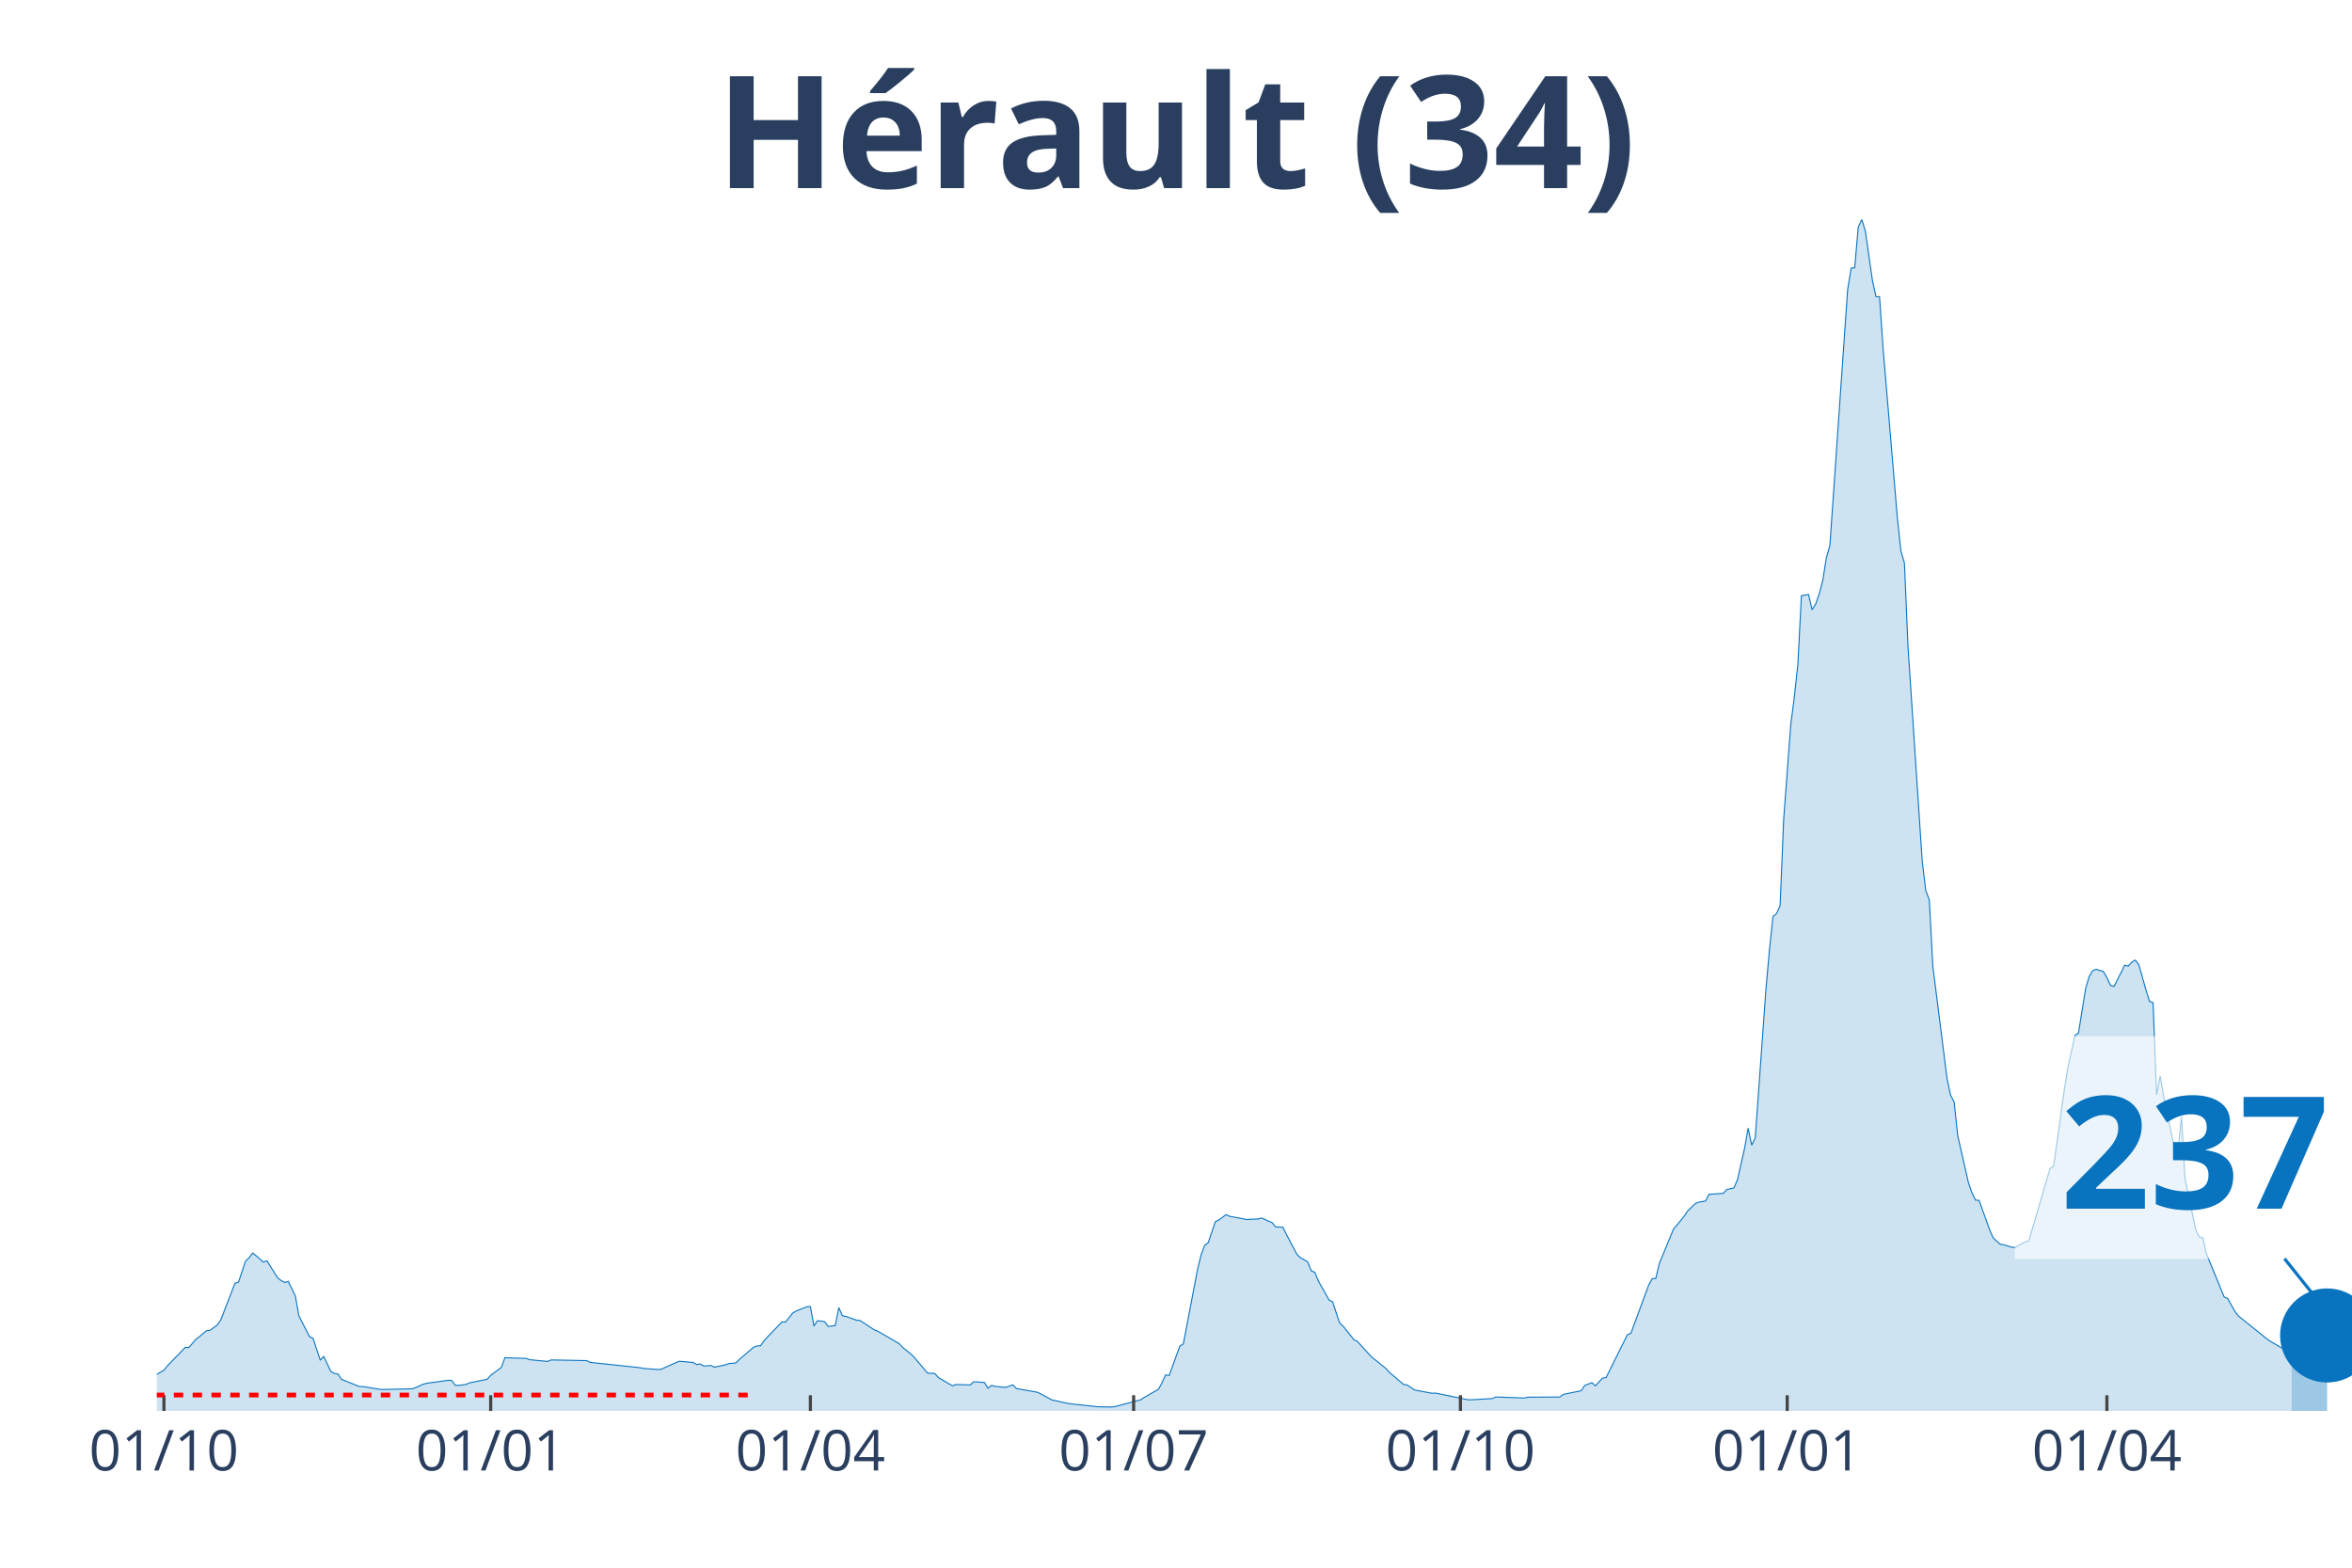
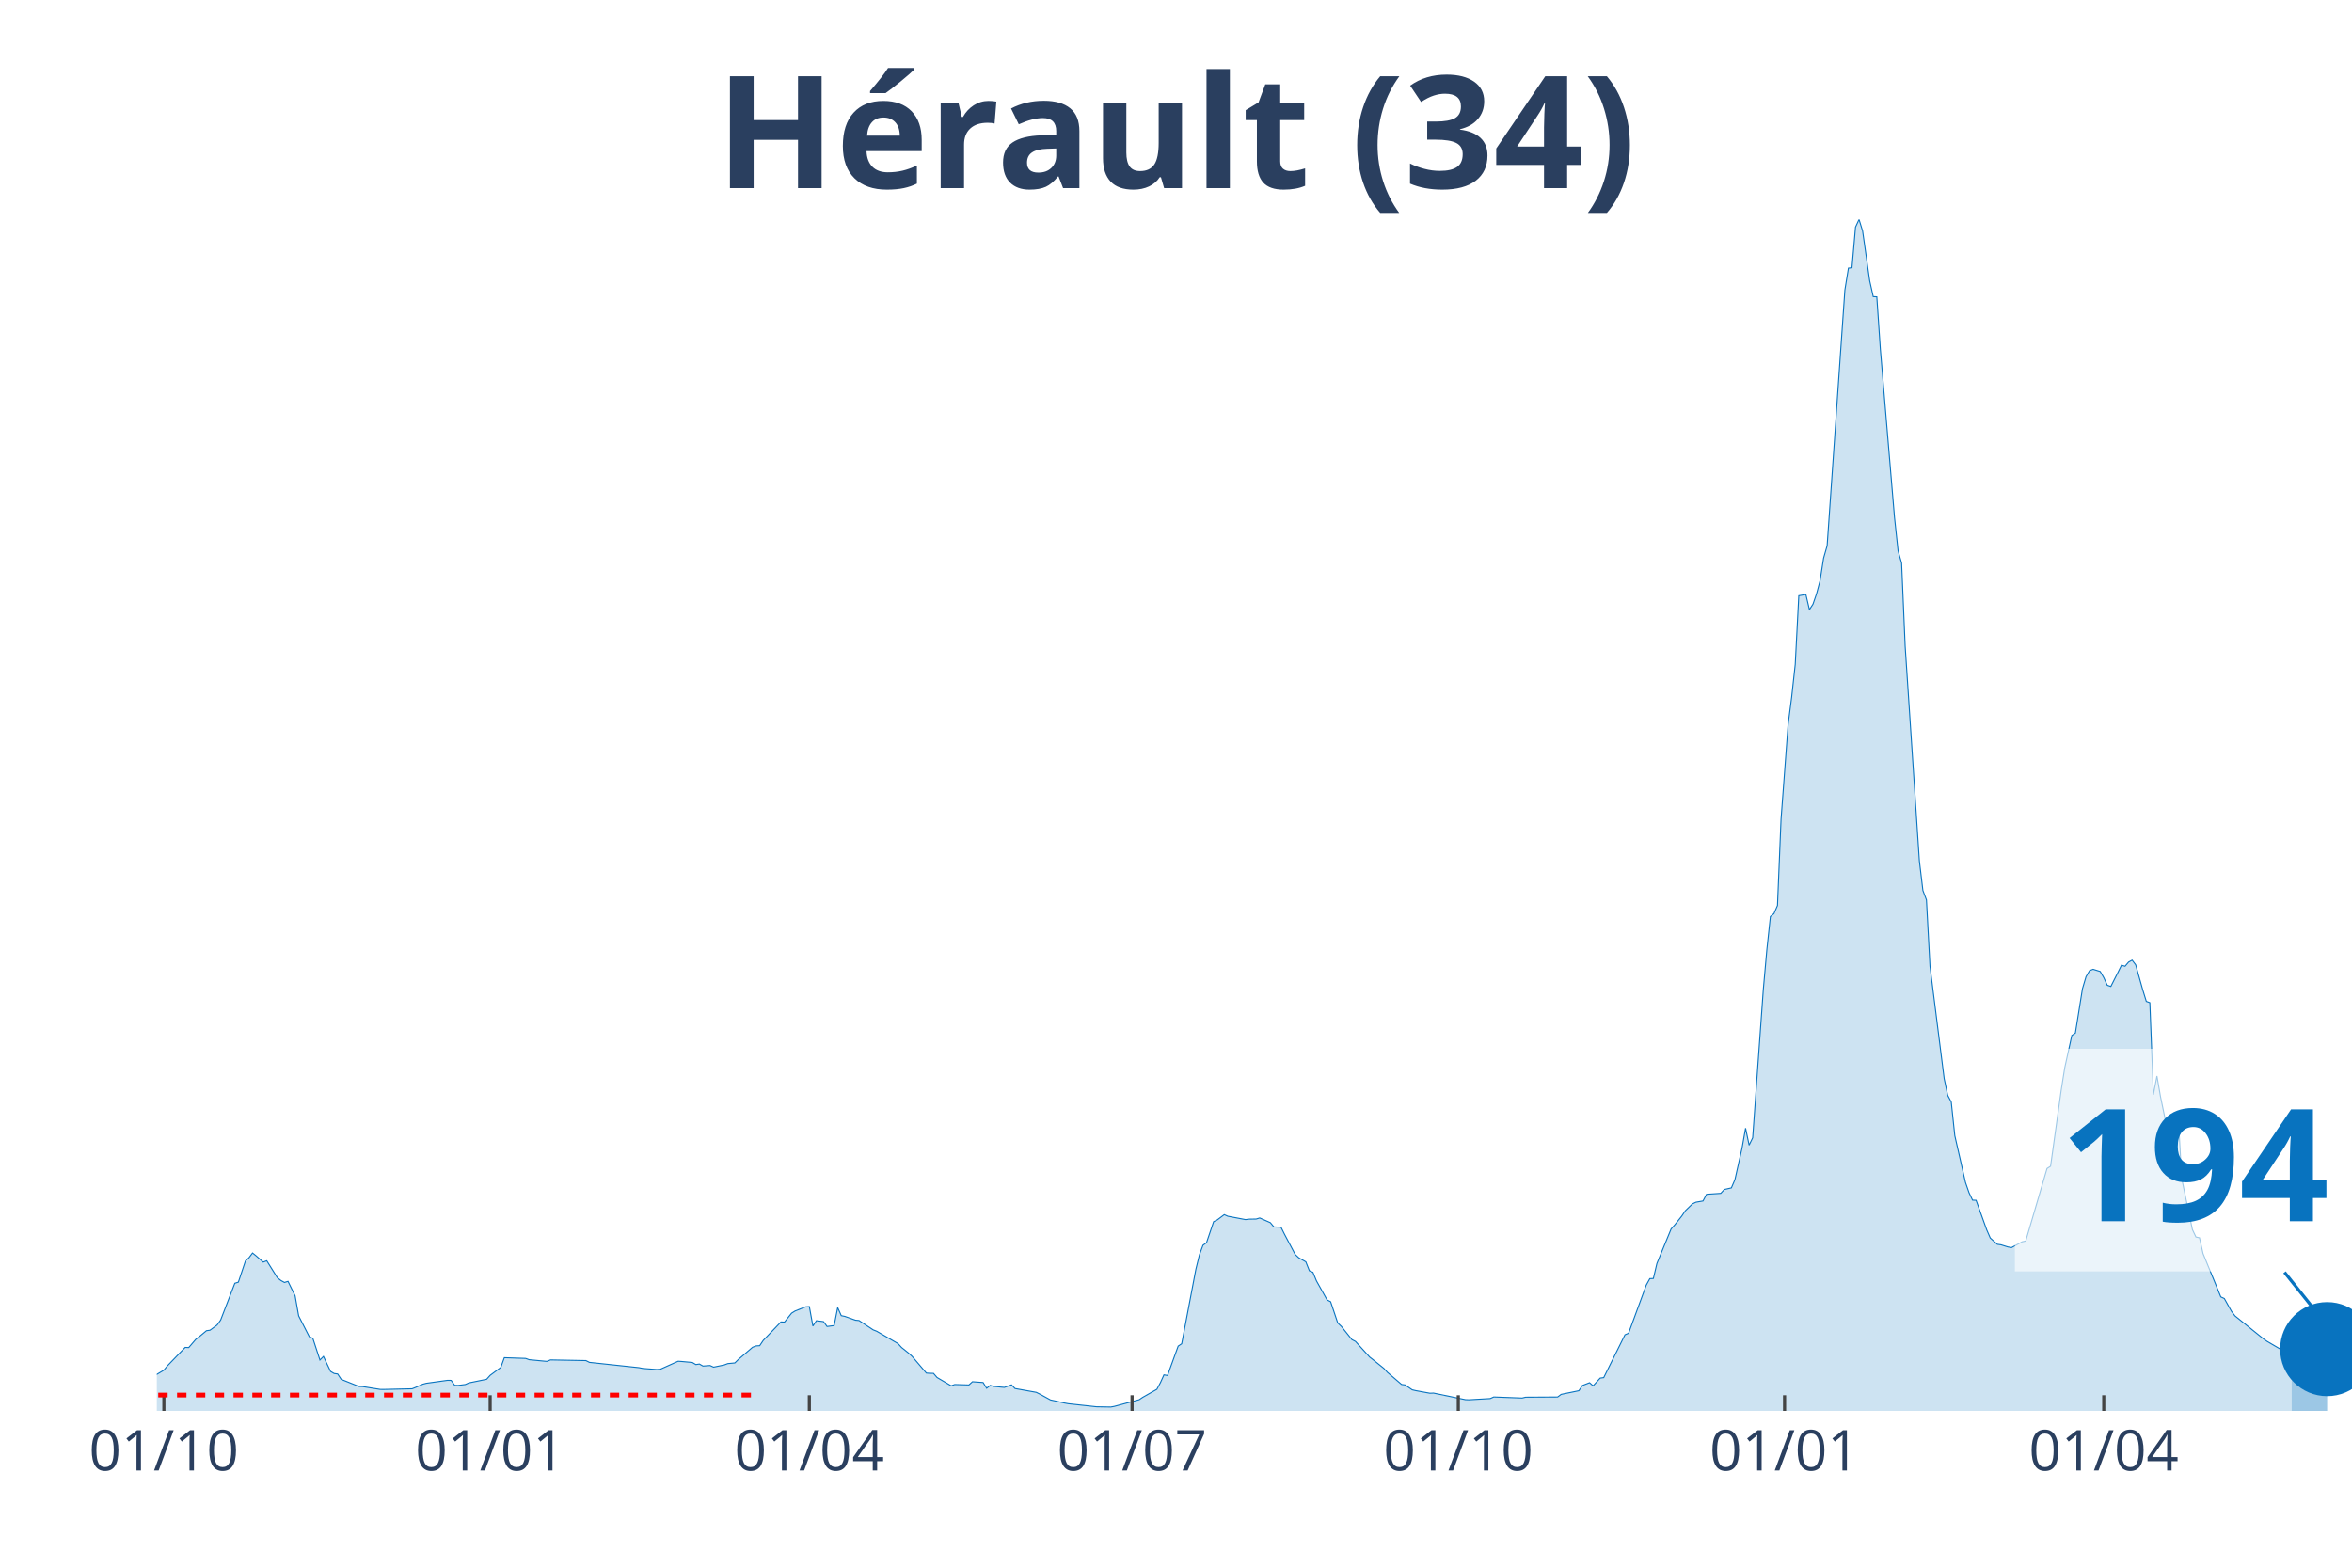
<svg xmlns="http://www.w3.org/2000/svg" class="main-svg" width="1125" height="750" style="" viewBox="0 0 750 500">
  <rect x="0" y="0" width="750" height="500" style="fill: rgb(0, 0, 0); fill-opacity: 0;" />
-   <defs id="defs-c1cffb">
+   <defs id="defs-4fb40a">
    <g class="clips">
-       <clipPath id="clipc1cffbxyplot" class="plotclip">
+       <clipPath id="clip4fb40axyplot" class="plotclip">
        <rect width="700" height="380" />
      </clipPath>
-       <clipPath class="axesclip" id="clipc1cffbx">
+       <clipPath class="axesclip" id="clip4fb40ax">
        <rect x="50" y="0" width="700" height="500" />
      </clipPath>
-       <clipPath class="axesclip" id="clipc1cffby">
+       <clipPath class="axesclip" id="clip4fb40ay">
        <rect x="0" y="70" width="750" height="380" />
      </clipPath>
-       <clipPath class="axesclip" id="clipc1cffbxy">
+       <clipPath class="axesclip" id="clip4fb40axy">
        <rect x="50" y="70" width="700" height="380" />
      </clipPath>
    </g>
    <g class="gradients" />
  </defs>
  <g class="bglayer">
    <rect class="bg" x="50" y="70" width="700" height="380" style="fill: rgb(0, 0, 0); fill-opacity: 0; stroke-width: 0;" />
  </g>
  <g class="layer-below">
    <g class="imagelayer" />
    <g class="shapelayer" />
  </g>
  <g class="cartesianlayer">
    <g class="subplot xy">
      <g class="layer-subplot">
        <g class="shapelayer" />
        <g class="imagelayer" />
      </g>
      <g class="gridlayer">
        <g class="x">
-           <path class="xgrid crisp" transform="translate(52.27,0)" d="M0,70v380" style="stroke: rgb(255, 255, 255); stroke-opacity: 1; stroke-width: 1px;" />
-           <path class="xgrid crisp" transform="translate(156.47,0)" d="M0,70v380" style="stroke: rgb(255, 255, 255); stroke-opacity: 1; stroke-width: 1px;" />
-           <path class="xgrid crisp" transform="translate(258.41,0)" d="M0,70v380" style="stroke: rgb(255, 255, 255); stroke-opacity: 1; stroke-width: 1px;" />
-           <path class="xgrid crisp" transform="translate(361.49,0)" d="M0,70v380" style="stroke: rgb(255, 255, 255); stroke-opacity: 1; stroke-width: 1px;" />
-           <path class="xgrid crisp" transform="translate(465.7,0)" d="M0,70v380" style="stroke: rgb(255, 255, 255); stroke-opacity: 1; stroke-width: 1px;" />
-           <path class="xgrid crisp" transform="translate(569.9,0)" d="M0,70v380" style="stroke: rgb(255, 255, 255); stroke-opacity: 1; stroke-width: 1px;" />
-           <path class="xgrid crisp" transform="translate(671.84,0)" d="M0,70v380" style="stroke: rgb(255, 255, 255); stroke-opacity: 1; stroke-width: 1px;" />
+           <path class="xgrid crisp" transform="translate(52.26,0)" d="M0,70v380" style="stroke: rgb(255, 255, 255); stroke-opacity: 1; stroke-width: 1px;" />
+           <path class="xgrid crisp" transform="translate(156.3,0)" d="M0,70v380" style="stroke: rgb(255, 255, 255); stroke-opacity: 1; stroke-width: 1px;" />
+           <path class="xgrid crisp" transform="translate(258.08,0)" d="M0,70v380" style="stroke: rgb(255, 255, 255); stroke-opacity: 1; stroke-width: 1px;" />
+           <path class="xgrid crisp" transform="translate(360.99,0)" d="M0,70v380" style="stroke: rgb(255, 255, 255); stroke-opacity: 1; stroke-width: 1px;" />
+           <path class="xgrid crisp" transform="translate(465.02,0)" d="M0,70v380" style="stroke: rgb(255, 255, 255); stroke-opacity: 1; stroke-width: 1px;" />
+           <path class="xgrid crisp" transform="translate(569.06,0)" d="M0,70v380" style="stroke: rgb(255, 255, 255); stroke-opacity: 1; stroke-width: 1px;" />
+           <path class="xgrid crisp" transform="translate(670.84,0)" d="M0,70v380" style="stroke: rgb(255, 255, 255); stroke-opacity: 1; stroke-width: 1px;" />
        </g>
        <g class="y" />
      </g>
      <g class="zerolinelayer" />
      <path class="xlines-below" />
      <path class="ylines-below" />
      <g class="overlines-below" />
      <g class="xaxislayer-below" />
      <g class="yaxislayer-below" />
      <g class="overaxes-below" />
-       <g class="plot" transform="translate(50, 70)" clip-path="url('#clipc1cffbxyplot')">
+       <g class="plot" transform="translate(50, 70)" clip-path="url('#clip4fb40axyplot')">
        <g class="scatterlayer mlayer">
-           <g class="trace scatter traceac909a" style="stroke-miterlimit: 2;">
+           <g class="trace scatter trace53b5dd" style="stroke-miterlimit: 2;">
            <g class="fills">
              <g>
-                 <path class="js-fill" d="M680.74,380L-154.05,380L-154.05,379.54L-129.13,379.85L-127.99,379.85L-69.09,379.02L-67.96,378.88L-60.03,378.16L-58.9,377.71L-52.1,374.66L-50.97,373.63L-43.04,370.75L-41.91,370.6L-35.11,370.35L-33.98,370.32L-15.86,369.35L-14.72,369.23L-10.19,369.62L-9.06,369.97L-6.8,370.08L-5.66,370.11L-3.4,370.26L-2.27,369.71L2.27,367L3.4,365.61L9.06,359.75L10.19,359.8L12.46,357.17L13.59,356.31L15.86,354.42L16.99,354.27L19.26,352.6L20.39,351.01L24.92,339.29L26.05,338.93L28.32,332.17L29.45,331.14L30.58,329.63L31.72,330.54L33.98,332.54L35.11,332.11L38.51,337.52L39.64,338.41L40.78,339.03L41.91,338.68L44.17,343.29L45.31,349.68L48.71,356.34L49.84,356.86L52.1,363.77L53.24,362.63L55.5,367.4L56.63,368.06L57.77,368.22L58.9,369.93L64.56,372.2L65.7,372.23L71.36,373.14L72.49,373.15L81.55,372.94L82.69,372.49L84.95,371.48L86.08,371.18L92.88,370.24L94.01,370.26L95.15,371.84L96.28,371.86L98.54,371.57L99.68,371.06L105.34,369.91L106.47,368.65L109.87,366.13L111,363.03L117.8,363.26L118.93,363.67L124.6,364.21L125.73,363.74L137.06,363.95L138.19,364.52L154.05,366.21L155.18,366.45L159.71,366.79L160.84,366.7L166.5,364.16L167.64,364.24L171.04,364.55L172.17,365.22L173.3,365.04L174.43,365.69L176.7,365.52L177.83,366.04L181.23,365.34L182.36,364.91L184.63,364.7L185.76,363.58L190.29,359.7L191.42,359.27L192.56,359.2L193.69,357.52L199.35,351.61L200.49,351.66L202.75,348.82L203.88,348.12L207.28,346.78L208.41,346.72L209.55,352.92L210.68,351.22L212.94,351.51L214.08,353.07L216.34,352.77L217.48,347.05L218.61,349.62L219.74,349.85L223.14,351.06L224.27,351.16L228.8,354.15L229.94,354.59L236.73,358.54L237.86,359.77L240.13,361.58L241.26,362.62L245.79,367.93L246.93,368.01L248.06,368.02L249.19,369.33L253.72,371.99L254.85,371.58L259.39,371.71L260.52,370.69L263.92,370.94L265.05,372.77L266.18,371.86L267.31,372.17L269.58,372.4L270.71,372.5L272.98,371.68L274.11,372.86L280.91,374.07L282.04,374.64L285.44,376.5L286.57,376.74L289.97,377.49L291.1,377.7L299.03,378.56L300.16,378.68L304.69,378.76L305.83,378.55L313.75,376.43L314.89,375.67L319.42,373.1L320.55,370.99L321.68,368.5L322.82,368.71L326.21,359.34L327.35,358.58L331.88,334.81L333.01,330.21L334.14,327.17L335.28,326.34L337.54,319.64L338.67,319.1L340.94,317.4L342.07,317.91L347.73,318.98L348.87,318.84L351.13,318.8L352.27,318.46L355.66,319.96L356.8,321.32L359.06,321.41L360.19,323.68L363.59,330.09L364.72,331.16L366.99,332.45L368.12,335.3L369.26,335.79L370.39,338.53L373.79,344.6L374.92,345.18L377.18,351.95L378.32,353.02L381.72,357.26L382.85,357.84L387.38,362.82L388.51,363.7L391.91,366.44L393.04,367.69L397.57,371.56L398.71,371.71L400.97,373.27L402.1,373.53L406.63,374.36L407.77,374.31L417.96,376.41L419.09,376.45L425.89,376.06L427.02,375.55L436.08,375.89L437.22,375.62L447.41,375.56L448.54,374.72L454.21,373.56L455.34,371.89L457.61,371L458.74,372L461,369.53L462.14,369.38L468.93,355.72L470.06,355.23L475.73,339.86L476.86,337.81L477.99,337.76L479.13,332.98L483.66,321.97L484.79,320.7L487.06,317.86L488.19,316.18L490.45,313.98L491.59,313.43L493.85,313.04L494.98,310.91L499.51,310.61L500.65,309.38L502.91,308.87L504.05,306.24L506.31,296.22L507.44,289.83L508.58,295.24L509.71,292.9L513.11,245.61L514.24,232.87L515.37,222.32L516.5,221.4L517.64,218.8L518.77,191.37L521.04,161.05L522.17,152.34L523.3,141.89L524.43,120L526.7,119.61L527.83,124.44L528.96,122.71L530.1,119.43L531.23,115.21L532.36,108L533.5,104.06L534.63,87.83L539.16,22.5L540.29,15.51L541.42,15.4L542.56,2.43L543.69,0L544.82,3.67L547.09,19.56L548.22,24.61L549.35,24.67L550.49,41.36L555.02,95.08L556.15,105.68L557.28,109.59L558.41,136.1L562.94,204.53L564.08,214.01L565.21,217.01L566.34,238.18L570.87,274.02L572.01,279.34L573.14,281.48L574.27,292.2L577.67,307.13L578.8,310.39L579.94,312.77L581.07,312.83L584.47,322.26L585.6,324.86L587.86,326.86L589,327.02L591.26,327.72L592.39,327.91L595.79,326.06L596.93,325.81L603.72,302.68L604.85,301.96L608.25,277.68L609.39,270.55L611.65,260.25L612.78,259.49L615.05,245.35L616.18,241.51L617.31,239.58L618.45,239.15L620.71,239.85L621.84,241.8L622.98,244.25L624.11,244.62L626.38,240.15L627.51,237.84L628.64,238.17L629.77,236.84L630.91,236.23L632.04,237.72L634.3,245.74L635.44,249.39L636.57,249.8L637.7,279.16L638.83,273.19L639.97,279.73L643.37,296.19L644.5,297.21L645.63,286.16L646.76,306L650.16,322.16L651.29,324.54L652.43,324.79L653.56,329.81L659.22,343.63L660.36,344.15L662.62,348.2L663.75,349.69L672.82,356.99L673.95,357.79L679.61,361.09L680.74,363.4" style="fill: rgb(8, 115, 191); fill-opacity: 0.2; stroke-width: 0;" />
+                 <path class="js-fill" d="M680.78,380L-153.8,380L-153.8,379.54L-128.92,379.85L-127.79,379.85L-68.98,379.02L-67.85,378.88L-59.94,378.16L-58.8,377.71L-52.02,374.66L-50.89,373.63L-42.97,370.75L-41.84,370.6L-35.06,370.35L-33.93,370.32L-16.96,369.88L-15.83,369.35L-11.31,369.43L-10.18,369.62L-6.79,370.08L-5.65,370.11L-3.39,370.26L-2.26,369.71L2.26,367L3.39,365.61L9.05,359.75L10.18,359.8L12.44,357.17L13.57,356.31L15.83,354.42L16.96,354.27L19.22,352.6L20.36,351.01L24.88,339.29L26.01,338.93L28.27,332.17L29.4,331.14L30.53,329.63L31.66,330.54L33.93,332.54L35.06,332.11L38.45,337.52L39.58,338.41L40.71,339.03L41.84,338.68L44.1,343.29L45.23,349.68L48.63,356.34L49.76,356.86L52.02,363.77L53.15,362.63L55.41,367.4L56.54,368.06L57.67,368.22L58.8,369.93L64.46,372.2L65.59,372.23L71.24,373.14L72.37,373.15L81.42,372.94L82.55,372.49L84.81,371.48L85.95,371.18L92.73,370.24L93.86,370.26L94.99,371.84L96.12,371.86L98.38,371.57L99.52,371.06L105.17,369.91L106.3,368.65L109.69,366.13L110.82,363.03L117.61,363.26L118.74,363.67L124.39,364.21L125.53,363.74L136.83,363.95L137.96,364.52L153.8,366.21L154.93,366.45L159.45,366.79L160.58,366.7L166.24,364.16L167.37,364.24L170.76,364.55L171.89,365.22L173.02,365.04L174.15,365.69L176.41,365.52L177.54,366.04L180.94,365.34L182.07,364.91L184.33,364.7L185.46,363.58L189.98,359.7L191.11,359.27L192.25,359.2L193.38,357.52L199.03,351.61L200.16,351.66L202.42,348.82L203.55,348.12L206.95,346.78L208.08,346.72L209.21,352.92L210.34,351.22L212.6,351.51L213.73,353.07L215.99,352.77L217.12,347.05L218.26,349.62L219.39,349.85L222.78,351.06L223.91,351.16L228.43,354.15L229.56,354.59L236.35,358.54L237.48,359.77L239.74,361.58L240.87,362.62L245.4,367.93L246.53,368.01L247.66,368.02L248.79,369.33L253.31,371.99L254.44,371.58L258.97,371.71L260.1,370.69L263.49,370.94L264.62,372.77L265.75,371.86L266.88,372.17L269.14,372.4L270.27,372.5L272.54,371.68L273.67,372.86L280.45,374.07L281.58,374.64L284.98,376.5L286.11,376.74L289.5,377.49L290.63,377.7L298.55,378.56L299.68,378.68L304.2,378.76L305.33,378.55L313.25,376.43L314.38,375.67L318.9,373.1L320.03,370.99L321.16,368.5L322.29,368.71L325.69,359.34L326.82,358.58L331.34,334.81L332.47,330.21L333.6,327.17L334.73,326.34L337,319.64L338.13,319.1L340.39,317.4L341.52,317.91L347.17,318.98L348.3,318.84L350.57,318.8L351.7,318.46L355.09,319.96L356.22,321.32L358.48,321.41L359.61,323.68L363,330.09L364.14,331.16L366.4,332.45L367.53,335.3L368.66,335.79L369.79,338.53L373.18,344.6L374.31,345.18L376.58,351.95L377.71,353.02L381.1,357.26L382.23,357.84L386.75,362.82L387.88,363.7L391.28,366.44L392.41,367.69L396.93,371.56L398.06,371.71L400.32,373.27L401.45,373.53L405.98,374.36L407.11,374.31L417.29,376.41L418.42,376.45L425.2,376.06L426.33,375.55L435.38,375.89L436.51,375.62L446.69,375.56L447.82,374.72L453.47,373.56L454.6,371.89L456.87,371L458,372L460.26,369.53L461.39,369.38L468.17,355.72L469.31,355.23L474.96,339.86L476.09,337.81L477.22,337.76L478.35,332.98L482.88,321.97L484.01,320.7L486.27,317.86L487.4,316.18L489.66,313.98L490.79,313.43L493.05,313.04L494.18,310.91L498.71,310.61L499.84,309.38L502.1,308.87L503.23,306.24L505.49,296.22L506.62,289.83L507.75,295.24L508.89,292.9L512.28,245.61L513.41,232.87L514.54,222.32L515.67,221.4L516.8,218.8L517.93,191.37L520.19,161.05L521.32,152.34L522.46,141.89L523.59,120L525.85,119.61L526.98,124.44L528.11,122.71L529.24,119.43L530.37,115.21L531.5,108L532.63,104.06L533.76,87.83L538.29,22.5L539.42,15.51L540.55,15.4L541.68,2.43L542.81,0L543.94,3.67L546.2,19.56L547.33,24.61L548.47,24.67L549.6,41.36L554.12,95.08L555.25,105.68L556.38,109.59L557.51,136.1L562.04,204.53L563.17,214.01L564.3,217.01L565.43,238.18L569.95,274.02L571.08,279.34L572.21,281.48L573.34,292.2L576.74,307.13L577.87,310.39L579,312.77L580.13,312.83L583.52,322.26L584.65,324.86L586.91,326.86L588.05,327.02L590.31,327.72L591.44,327.91L594.83,326.06L595.96,325.81L602.75,302.68L603.88,301.96L607.27,277.68L608.4,270.55L610.66,260.25L611.79,259.49L614.05,245.35L615.19,241.51L616.32,239.58L617.45,239.15L619.71,239.85L620.84,241.8L621.97,244.25L623.1,244.62L625.36,240.15L626.49,237.84L627.63,238.17L628.76,236.84L629.89,236.23L631.02,237.72L633.28,245.74L634.41,249.39L635.54,249.8L636.67,279.16L637.8,273.19L638.93,279.73L642.33,296.19L643.46,297.21L644.59,286.16L645.72,306L649.11,322.16L650.24,324.54L651.37,324.79L652.5,329.81L658.16,343.63L659.29,344.15L661.55,348.2L662.68,349.69L671.73,356.99L672.86,357.79L678.51,361.09L679.64,363.4L680.78,363.19" style="fill: rgb(8, 115, 191); fill-opacity: 0.2; stroke-width: 0;" />
              </g>
            </g>
            <g class="errorbars" />
            <g class="lines">
-               <path class="js-line" d="M-154.05,379.54L-129.13,379.85L-127.99,379.85L-69.09,379.02L-67.96,378.88L-60.03,378.16L-58.9,377.71L-52.1,374.66L-50.97,373.63L-43.04,370.75L-41.91,370.6L-35.11,370.35L-33.98,370.32L-15.86,369.35L-14.72,369.23L-10.19,369.62L-9.06,369.97L-6.8,370.08L-5.66,370.11L-3.4,370.26L-2.27,369.71L2.27,367L3.4,365.61L9.06,359.75L10.19,359.8L12.46,357.17L13.59,356.31L15.86,354.42L16.99,354.27L19.26,352.6L20.39,351.01L24.92,339.29L26.05,338.93L28.32,332.17L29.45,331.14L30.58,329.63L31.72,330.54L33.98,332.54L35.11,332.11L38.51,337.52L39.64,338.41L40.78,339.03L41.91,338.68L44.17,343.29L45.31,349.68L48.71,356.34L49.84,356.86L52.1,363.77L53.24,362.63L55.5,367.4L56.63,368.06L57.77,368.22L58.9,369.93L64.56,372.2L65.7,372.23L71.36,373.14L72.49,373.15L81.55,372.94L82.69,372.49L84.95,371.48L86.08,371.18L92.88,370.24L94.01,370.26L95.15,371.84L96.28,371.86L98.54,371.57L99.68,371.06L105.34,369.91L106.47,368.65L109.87,366.13L111,363.03L117.8,363.26L118.93,363.67L124.6,364.21L125.73,363.74L137.06,363.95L138.19,364.52L154.05,366.21L155.18,366.45L159.71,366.79L160.84,366.7L166.5,364.16L167.64,364.24L171.04,364.55L172.17,365.22L173.3,365.04L174.43,365.69L176.7,365.52L177.83,366.04L181.23,365.34L182.36,364.91L184.63,364.7L185.76,363.58L190.29,359.7L191.42,359.27L192.56,359.2L193.69,357.52L199.35,351.61L200.49,351.66L202.75,348.82L203.88,348.12L207.28,346.78L208.41,346.72L209.55,352.92L210.68,351.22L212.94,351.51L214.08,353.07L216.34,352.77L217.48,347.05L218.61,349.62L219.74,349.85L223.14,351.06L224.27,351.16L228.8,354.15L229.94,354.59L236.73,358.54L237.86,359.77L240.13,361.58L241.26,362.62L245.79,367.93L246.93,368.01L248.06,368.02L249.19,369.33L253.72,371.99L254.85,371.58L259.39,371.71L260.52,370.69L263.92,370.94L265.05,372.77L266.18,371.86L267.31,372.17L269.58,372.4L270.71,372.5L272.98,371.68L274.11,372.86L280.91,374.07L282.04,374.64L285.44,376.5L286.57,376.74L289.97,377.49L291.1,377.7L299.03,378.56L300.16,378.68L304.69,378.76L305.83,378.55L313.75,376.43L314.89,375.67L319.42,373.1L320.55,370.99L321.68,368.5L322.82,368.71L326.21,359.34L327.35,358.58L331.88,334.81L333.01,330.21L334.14,327.17L335.28,326.34L337.54,319.64L338.67,319.1L340.94,317.4L342.07,317.91L347.73,318.98L348.87,318.84L351.13,318.8L352.27,318.46L355.66,319.96L356.8,321.32L359.06,321.41L360.19,323.68L363.59,330.09L364.72,331.16L366.99,332.45L368.12,335.3L369.26,335.79L370.39,338.53L373.79,344.6L374.92,345.18L377.18,351.95L378.32,353.02L381.72,357.26L382.85,357.84L387.38,362.82L388.51,363.7L391.91,366.44L393.04,367.69L397.57,371.56L398.71,371.71L400.97,373.27L402.1,373.53L406.63,374.36L407.77,374.31L417.96,376.41L419.09,376.45L425.89,376.06L427.02,375.55L436.08,375.89L437.22,375.62L447.41,375.56L448.54,374.72L454.21,373.56L455.34,371.89L457.61,371L458.74,372L461,369.53L462.14,369.38L468.93,355.72L470.06,355.23L475.73,339.86L476.86,337.81L477.99,337.76L479.13,332.98L483.66,321.97L484.79,320.7L487.06,317.86L488.19,316.18L490.45,313.98L491.59,313.43L493.85,313.04L494.98,310.91L499.51,310.61L500.65,309.38L502.91,308.87L504.05,306.24L506.31,296.22L507.44,289.83L508.58,295.24L509.71,292.9L513.11,245.61L514.24,232.87L515.37,222.32L516.5,221.4L517.64,218.8L518.77,191.37L521.04,161.05L522.17,152.34L523.3,141.89L524.43,120L526.7,119.61L527.83,124.44L528.96,122.71L530.1,119.43L531.23,115.21L532.36,108L533.5,104.06L534.63,87.83L539.16,22.5L540.29,15.51L541.42,15.4L542.56,2.43L543.69,0L544.82,3.67L547.09,19.56L548.22,24.61L549.35,24.67L550.49,41.36L555.02,95.08L556.15,105.68L557.28,109.59L558.41,136.1L562.94,204.53L564.08,214.01L565.21,217.01L566.34,238.18L570.87,274.02L572.01,279.34L573.14,281.48L574.27,292.2L577.67,307.13L578.8,310.39L579.94,312.77L581.07,312.83L584.47,322.26L585.6,324.86L587.86,326.86L589,327.02L591.26,327.72L592.39,327.91L595.79,326.06L596.93,325.81L603.72,302.68L604.85,301.96L608.25,277.68L609.39,270.55L611.65,260.25L612.78,259.49L615.05,245.35L616.18,241.51L617.31,239.58L618.45,239.15L620.71,239.85L621.84,241.8L622.98,244.25L624.11,244.62L626.38,240.15L627.51,237.84L628.64,238.17L629.77,236.84L630.91,236.23L632.04,237.72L634.3,245.74L635.44,249.39L636.57,249.8L637.7,279.16L638.83,273.19L639.97,279.73L643.37,296.19L644.5,297.21L645.63,286.16L646.76,306L650.16,322.16L651.29,324.54L652.43,324.79L653.56,329.81L659.22,343.63L660.36,344.15L662.62,348.2L663.75,349.69L672.82,356.99L673.95,357.79L679.61,361.09L680.74,363.4" style="vector-effect: non-scaling-stroke; fill: none; stroke: rgb(8, 115, 191); stroke-opacity: 1; stroke-width: 0.5px; opacity: 1;" />
+               <path class="js-line" d="M-153.8,379.54L-128.92,379.85L-127.79,379.85L-68.98,379.02L-67.85,378.88L-59.94,378.16L-58.8,377.71L-52.02,374.66L-50.89,373.63L-42.97,370.75L-41.84,370.6L-35.06,370.35L-33.93,370.32L-16.96,369.88L-15.83,369.35L-11.31,369.43L-10.18,369.62L-6.79,370.08L-5.65,370.11L-3.39,370.26L-2.26,369.71L2.26,367L3.39,365.61L9.05,359.75L10.18,359.8L12.44,357.17L13.57,356.31L15.83,354.42L16.96,354.27L19.22,352.6L20.36,351.01L24.88,339.29L26.01,338.93L28.27,332.17L29.4,331.14L30.53,329.63L31.66,330.54L33.93,332.54L35.06,332.11L38.45,337.52L39.58,338.41L40.71,339.03L41.84,338.68L44.1,343.29L45.23,349.68L48.63,356.34L49.76,356.86L52.02,363.77L53.15,362.63L55.41,367.4L56.54,368.06L57.67,368.22L58.8,369.93L64.46,372.2L65.59,372.23L71.24,373.14L72.37,373.15L81.42,372.94L82.55,372.49L84.81,371.48L85.95,371.18L92.73,370.24L93.86,370.26L94.99,371.84L96.12,371.86L98.38,371.57L99.52,371.06L105.17,369.91L106.3,368.65L109.69,366.13L110.82,363.03L117.61,363.26L118.74,363.67L124.39,364.21L125.53,363.74L136.83,363.95L137.96,364.52L153.8,366.21L154.93,366.45L159.45,366.79L160.58,366.7L166.24,364.16L167.37,364.24L170.76,364.55L171.89,365.22L173.02,365.04L174.15,365.69L176.41,365.52L177.54,366.04L180.94,365.34L182.07,364.91L184.33,364.7L185.46,363.58L189.98,359.7L191.11,359.27L192.25,359.2L193.38,357.52L199.03,351.61L200.16,351.66L202.42,348.82L203.55,348.12L206.95,346.78L208.08,346.72L209.21,352.92L210.34,351.22L212.6,351.51L213.73,353.07L215.99,352.77L217.12,347.05L218.26,349.62L219.39,349.85L222.78,351.06L223.91,351.16L228.43,354.15L229.56,354.59L236.35,358.54L237.48,359.77L239.74,361.58L240.87,362.62L245.4,367.93L246.53,368.01L247.66,368.02L248.79,369.33L253.31,371.99L254.44,371.58L258.97,371.71L260.1,370.69L263.49,370.94L264.62,372.77L265.75,371.86L266.88,372.17L269.14,372.4L270.27,372.5L272.54,371.68L273.67,372.86L280.45,374.07L281.58,374.64L284.98,376.5L286.11,376.74L289.5,377.49L290.63,377.7L298.55,378.56L299.68,378.68L304.2,378.76L305.33,378.55L313.25,376.43L314.38,375.67L318.9,373.1L320.03,370.99L321.16,368.5L322.29,368.71L325.69,359.34L326.82,358.58L331.34,334.81L332.47,330.21L333.6,327.17L334.73,326.34L337,319.64L338.13,319.1L340.39,317.4L341.52,317.91L347.17,318.98L348.3,318.84L350.57,318.8L351.7,318.46L355.09,319.96L356.22,321.32L358.48,321.41L359.61,323.68L363,330.09L364.14,331.16L366.4,332.45L367.53,335.3L368.66,335.79L369.79,338.53L373.18,344.6L374.31,345.18L376.58,351.95L377.71,353.02L381.1,357.26L382.23,357.84L386.75,362.82L387.88,363.7L391.28,366.44L392.41,367.69L396.93,371.56L398.06,371.71L400.32,373.27L401.45,373.53L405.98,374.36L407.11,374.31L417.29,376.41L418.42,376.45L425.2,376.06L426.33,375.55L435.38,375.89L436.51,375.62L446.69,375.56L447.82,374.72L453.47,373.56L454.6,371.89L456.87,371L458,372L460.26,369.53L461.39,369.38L468.17,355.72L469.31,355.23L474.96,339.86L476.09,337.81L477.22,337.76L478.35,332.98L482.88,321.97L484.01,320.7L486.27,317.86L487.4,316.18L489.66,313.98L490.79,313.43L493.05,313.04L494.18,310.91L498.71,310.61L499.84,309.38L502.1,308.87L503.23,306.24L505.49,296.22L506.62,289.83L507.75,295.24L508.89,292.9L512.28,245.61L513.41,232.87L514.54,222.32L515.67,221.4L516.8,218.8L517.93,191.37L520.19,161.05L521.32,152.34L522.46,141.89L523.59,120L525.85,119.61L526.98,124.44L528.11,122.71L529.24,119.43L530.37,115.21L531.5,108L532.63,104.06L533.76,87.83L538.29,22.5L539.42,15.51L540.55,15.4L541.68,2.43L542.81,0L543.94,3.67L546.2,19.56L547.33,24.61L548.47,24.67L549.6,41.36L554.12,95.08L555.25,105.68L556.38,109.59L557.51,136.1L562.04,204.53L563.17,214.01L564.3,217.01L565.43,238.18L569.95,274.02L571.08,279.34L572.21,281.48L573.34,292.2L576.74,307.13L577.87,310.39L579,312.77L580.13,312.83L583.52,322.26L584.65,324.86L586.91,326.86L588.05,327.02L590.31,327.72L591.44,327.91L594.83,326.06L595.96,325.81L602.75,302.68L603.88,301.96L607.27,277.68L608.4,270.55L610.66,260.25L611.79,259.49L614.05,245.35L615.19,241.51L616.32,239.58L617.45,239.15L619.71,239.85L620.84,241.8L621.97,244.25L623.1,244.62L625.36,240.15L626.49,237.84L627.63,238.17L628.76,236.84L629.89,236.23L631.02,237.72L633.28,245.74L634.41,249.39L635.54,249.8L636.67,279.16L637.8,273.19L638.93,279.73L642.33,296.19L643.46,297.21L644.59,286.16L645.72,306L649.11,322.16L650.24,324.54L651.37,324.79L652.5,329.81L658.16,343.63L659.29,344.15L661.55,348.2L662.68,349.69L671.73,356.99L672.86,357.79L678.51,361.09L679.64,363.4L680.78,363.19" style="vector-effect: non-scaling-stroke; fill: none; stroke: rgb(8, 115, 191); stroke-opacity: 1; stroke-width: 0.5px; opacity: 1;" />
            </g>
            <g class="points" />
            <g class="text" />
          </g>
-           <g class="trace scatter tracee265c8" style="stroke-miterlimit: 2;">
+           <g class="trace scatter tracedfb8f7" style="stroke-miterlimit: 2;">
            <g class="fills">
              <g>
-                 <path class="js-fill" d="M692.07,380L680.74,380L680.74,363.4L685.28,362.3L686.41,361.17L687.54,360.59L688.67,357.85L692.07,355.93" style="fill: rgb(8, 115, 191); fill-opacity: 0.4; stroke-width: 0;" />
+                 <path class="js-fill" d="M692.08,380L680.78,380L680.78,363.19L683.04,363.13L684.17,362.29L686.43,360.56L687.56,357.83L690.95,355.9L692.08,360.29" style="fill: rgb(8, 115, 191); fill-opacity: 0.4; stroke-width: 0;" />
              </g>
            </g>
            <g class="errorbars" />
            <g class="lines">
-               <path class="js-line" d="M680.74,363.4L685.28,362.3L686.41,361.17L687.54,360.59L688.67,357.85L692.07,355.93" style="vector-effect: non-scaling-stroke; fill: none; stroke: rgb(8, 115, 191); stroke-opacity: 1; stroke-width: 2px; opacity: 1;" />
+               <path class="js-line" d="M680.78,363.19L683.04,363.13L684.17,362.29L686.43,360.56L687.56,357.83L690.95,355.9L692.08,360.29" style="vector-effect: non-scaling-stroke; fill: none; stroke: rgb(8, 115, 191); stroke-opacity: 1; stroke-width: 2px; opacity: 1;" />
            </g>
            <g class="points" />
            <g class="text" />
          </g>
-           <g class="trace scatter trace821da2" style="stroke-miterlimit: 2; opacity: 1;">
+           <g class="trace scatter traceac2159" style="stroke-miterlimit: 2; opacity: 1;">
            <g class="fills" />
            <g class="errorbars" />
            <g class="lines" />
            <g class="points">
-               <path class="point" transform="translate(692.07,355.93)" d="M15,0A15,15 0 1,1 0,-15A15,15 0 0,1 15,0Z" style="opacity: 1; stroke-width: 0px; fill: rgb(8, 115, 191); fill-opacity: 1;" />
+               <path class="point" transform="translate(692.08,360.29)" d="M15,0A15,15 0 1,1 0,-15A15,15 0 0,1 15,0Z" style="opacity: 1; stroke-width: 0px; fill: rgb(8, 115, 191); fill-opacity: 1;" />
            </g>
            <g class="text" />
          </g>
        </g>
      </g>
      <g class="overplot" />
      <path class="xlines-above crisp" style="fill: none; stroke-width: 1px; stroke: rgb(0, 0, 0); stroke-opacity: 0;" d="" />
      <path class="ylines-above crisp" style="fill: none;" d="M0,0" />
      <g class="overlines-above" />
      <g class="xaxislayer-above">
-         <path class="xtick ticks crisp" d="M0,450v-5" transform="translate(52.27,0)" style="stroke: rgb(68, 68, 68); stroke-opacity: 1; stroke-width: 1px;" />
-         <path class="xtick ticks crisp" d="M0,450v-5" transform="translate(156.47,0)" style="stroke: rgb(68, 68, 68); stroke-opacity: 1; stroke-width: 1px;" />
-         <path class="xtick ticks crisp" d="M0,450v-5" transform="translate(258.41,0)" style="stroke: rgb(68, 68, 68); stroke-opacity: 1; stroke-width: 1px;" />
-         <path class="xtick ticks crisp" d="M0,450v-5" transform="translate(361.49,0)" style="stroke: rgb(68, 68, 68); stroke-opacity: 1; stroke-width: 1px;" />
-         <path class="xtick ticks crisp" d="M0,450v-5" transform="translate(465.7,0)" style="stroke: rgb(68, 68, 68); stroke-opacity: 1; stroke-width: 1px;" />
-         <path class="xtick ticks crisp" d="M0,450v-5" transform="translate(569.9,0)" style="stroke: rgb(68, 68, 68); stroke-opacity: 1; stroke-width: 1px;" />
-         <path class="xtick ticks crisp" d="M0,450v-5" transform="translate(671.84,0)" style="stroke: rgb(68, 68, 68); stroke-opacity: 1; stroke-width: 1px;" />
+         <path class="xtick ticks crisp" d="M0,450v-5" transform="translate(52.26,0)" style="stroke: rgb(68, 68, 68); stroke-opacity: 1; stroke-width: 1px;" />
+         <path class="xtick ticks crisp" d="M0,450v-5" transform="translate(156.3,0)" style="stroke: rgb(68, 68, 68); stroke-opacity: 1; stroke-width: 1px;" />
+         <path class="xtick ticks crisp" d="M0,450v-5" transform="translate(258.08,0)" style="stroke: rgb(68, 68, 68); stroke-opacity: 1; stroke-width: 1px;" />
+         <path class="xtick ticks crisp" d="M0,450v-5" transform="translate(360.99,0)" style="stroke: rgb(68, 68, 68); stroke-opacity: 1; stroke-width: 1px;" />
+         <path class="xtick ticks crisp" d="M0,450v-5" transform="translate(465.02,0)" style="stroke: rgb(68, 68, 68); stroke-opacity: 1; stroke-width: 1px;" />
+         <path class="xtick ticks crisp" d="M0,450v-5" transform="translate(569.06,0)" style="stroke: rgb(68, 68, 68); stroke-opacity: 1; stroke-width: 1px;" />
+         <path class="xtick ticks crisp" d="M0,450v-5" transform="translate(670.84,0)" style="stroke: rgb(68, 68, 68); stroke-opacity: 1; stroke-width: 1px;" />
        <g class="xtick">
-           <text text-anchor="middle" x="0" y="469" transform="translate(52.27,0)" style="font-family: 'Open Sans', verdana, arial, sans-serif; font-size: 18px; fill: rgb(42, 63, 95); fill-opacity: 1; white-space: pre;">01/10</text>
+           <text text-anchor="middle" x="0" y="469" transform="translate(52.26,0)" style="font-family: 'Open Sans', verdana, arial, sans-serif; font-size: 18px; fill: rgb(42, 63, 95); fill-opacity: 1; white-space: pre;">01/10</text>
        </g>
        <g class="xtick">
-           <text text-anchor="middle" x="0" y="469" transform="translate(156.47,0)" style="font-family: 'Open Sans', verdana, arial, sans-serif; font-size: 18px; fill: rgb(42, 63, 95); fill-opacity: 1; white-space: pre;">01/01</text>
+           <text text-anchor="middle" x="0" y="469" transform="translate(156.3,0)" style="font-family: 'Open Sans', verdana, arial, sans-serif; font-size: 18px; fill: rgb(42, 63, 95); fill-opacity: 1; white-space: pre;">01/01</text>
        </g>
        <g class="xtick">
-           <text text-anchor="middle" x="0" y="469" transform="translate(258.41,0)" style="font-family: 'Open Sans', verdana, arial, sans-serif; font-size: 18px; fill: rgb(42, 63, 95); fill-opacity: 1; white-space: pre;">01/04</text>
+           <text text-anchor="middle" x="0" y="469" transform="translate(258.08,0)" style="font-family: 'Open Sans', verdana, arial, sans-serif; font-size: 18px; fill: rgb(42, 63, 95); fill-opacity: 1; white-space: pre;">01/04</text>
        </g>
        <g class="xtick">
-           <text text-anchor="middle" x="0" y="469" transform="translate(361.49,0)" style="font-family: 'Open Sans', verdana, arial, sans-serif; font-size: 18px; fill: rgb(42, 63, 95); fill-opacity: 1; white-space: pre;">01/07</text>
+           <text text-anchor="middle" x="0" y="469" transform="translate(360.99,0)" style="font-family: 'Open Sans', verdana, arial, sans-serif; font-size: 18px; fill: rgb(42, 63, 95); fill-opacity: 1; white-space: pre;">01/07</text>
        </g>
        <g class="xtick">
-           <text text-anchor="middle" x="0" y="469" transform="translate(465.7,0)" style="font-family: 'Open Sans', verdana, arial, sans-serif; font-size: 18px; fill: rgb(42, 63, 95); fill-opacity: 1; white-space: pre;">01/10</text>
+           <text text-anchor="middle" x="0" y="469" transform="translate(465.02,0)" style="font-family: 'Open Sans', verdana, arial, sans-serif; font-size: 18px; fill: rgb(42, 63, 95); fill-opacity: 1; white-space: pre;">01/10</text>
        </g>
        <g class="xtick">
-           <text text-anchor="middle" x="0" y="469" transform="translate(569.9,0)" style="font-family: 'Open Sans', verdana, arial, sans-serif; font-size: 18px; fill: rgb(42, 63, 95); fill-opacity: 1; white-space: pre;">01/01</text>
+           <text text-anchor="middle" x="0" y="469" transform="translate(569.06,0)" style="font-family: 'Open Sans', verdana, arial, sans-serif; font-size: 18px; fill: rgb(42, 63, 95); fill-opacity: 1; white-space: pre;">01/01</text>
        </g>
        <g class="xtick">
-           <text text-anchor="middle" x="0" y="469" transform="translate(671.84,0)" style="font-family: 'Open Sans', verdana, arial, sans-serif; font-size: 18px; fill: rgb(42, 63, 95); fill-opacity: 1; white-space: pre;">01/04</text>
+           <text text-anchor="middle" x="0" y="469" transform="translate(670.84,0)" style="font-family: 'Open Sans', verdana, arial, sans-serif; font-size: 18px; fill: rgb(42, 63, 95); fill-opacity: 1; white-space: pre;">01/04</text>
        </g>
      </g>
      <g class="yaxislayer-above" />
      <g class="overaxes-above" />
    </g>
  </g>
  <g class="polarlayer" />
  <g class="ternarylayer" />
  <g class="geolayer" />
  <g class="funnelarealayer" />
  <g class="pielayer" />
  <g class="treemaplayer" />
  <g class="sunburstlayer" />
  <g class="glimages" />
-   <defs id="topdefs-c1cffb">
+   <defs id="topdefs-4fb40a">
    <g class="clips" />
  </defs>
  <g class="layer-above">
    <g class="imagelayer" />
    <g class="shapelayer">
-       <path data-index="0" fill-rule="evenodd" d="M-586.57,444.94L241.42,444.94" clip-path="url('#clipc1cffbxy')" style="opacity: 1; stroke: rgb(255, 0, 0); stroke-opacity: 1; fill: rgb(0, 0, 0); fill-opacity: 0; stroke-dasharray: 3px, 3px; stroke-width: 1.5px;" />
+       <path data-index="0" fill-rule="evenodd" d="M-585.54,444.94L241.11,444.94" clip-path="url('#clip4fb40axy')" style="opacity: 1; stroke: rgb(255, 0, 0); stroke-opacity: 1; fill: rgb(0, 0, 0); fill-opacity: 0; stroke-dasharray: 3px, 3px; stroke-width: 1.5px;" />
    </g>
  </g>
  <g class="infolayer">
    <g class="g-gtitle">
      <text class="gtitle" x="375" y="25" text-anchor="middle" dy="0.7em" style="font-family: 'Open Sans', verdana, arial, sans-serif; font-size: 50px; fill: rgb(42, 63, 95); opacity: 1; font-weight: normal; white-space: pre;">
        <tspan style="font-weight:bold">Hérault (34)</tspan>
      </text>
    </g>
    <g class="g-xtitle" />
    <g class="annotation" data-index="0" style="opacity: 1;">
-       <g class="annotation-text-g" transform="rotate(0,700.07,365.93)">
-         <g class="cursor-pointer" transform="translate(642, 330)">
+       <g class="annotation-text-g" transform="rotate(0,700.08,370.29)">
+         <g class="cursor-pointer" transform="translate(642, 334)">
          <rect class="bg" x="0.5" y="0.5" width="115" height="71" style="stroke-width: 1px; stroke: rgb(0, 0, 0); stroke-opacity: 0; fill: rgb(255, 255, 255); fill-opacity: 0.6;" />
          <text class="annotation-text" text-anchor="middle" x="57.812" y="55.5" style="font-family: 'Open Sans', verdana, arial, sans-serif; font-size: 50px; fill: rgb(8, 115, 191); fill-opacity: 1; white-space: pre;">
-             <tspan style="font-weight:bold">237 </tspan>
+             <tspan style="font-weight:bold">194 </tspan>
          </text>
        </g>
      </g>
      <g class="annotation-arrow-g" style="opacity: 1;">
-         <path d="M728.47,401.43L740.07,415.93" style="stroke-width: 1px; stroke: rgb(8, 115, 191); stroke-opacity: 1; stroke-dasharray: 0px, 0px, 18.569px, 18.569px;" />
+         <path d="M728.48,405.79L740.08,420.29" style="stroke-width: 1px; stroke: rgb(8, 115, 191); stroke-opacity: 1; stroke-dasharray: 0px, 0px, 18.569px, 18.569px;" />
      </g>
    </g>
  </g>
</svg>
